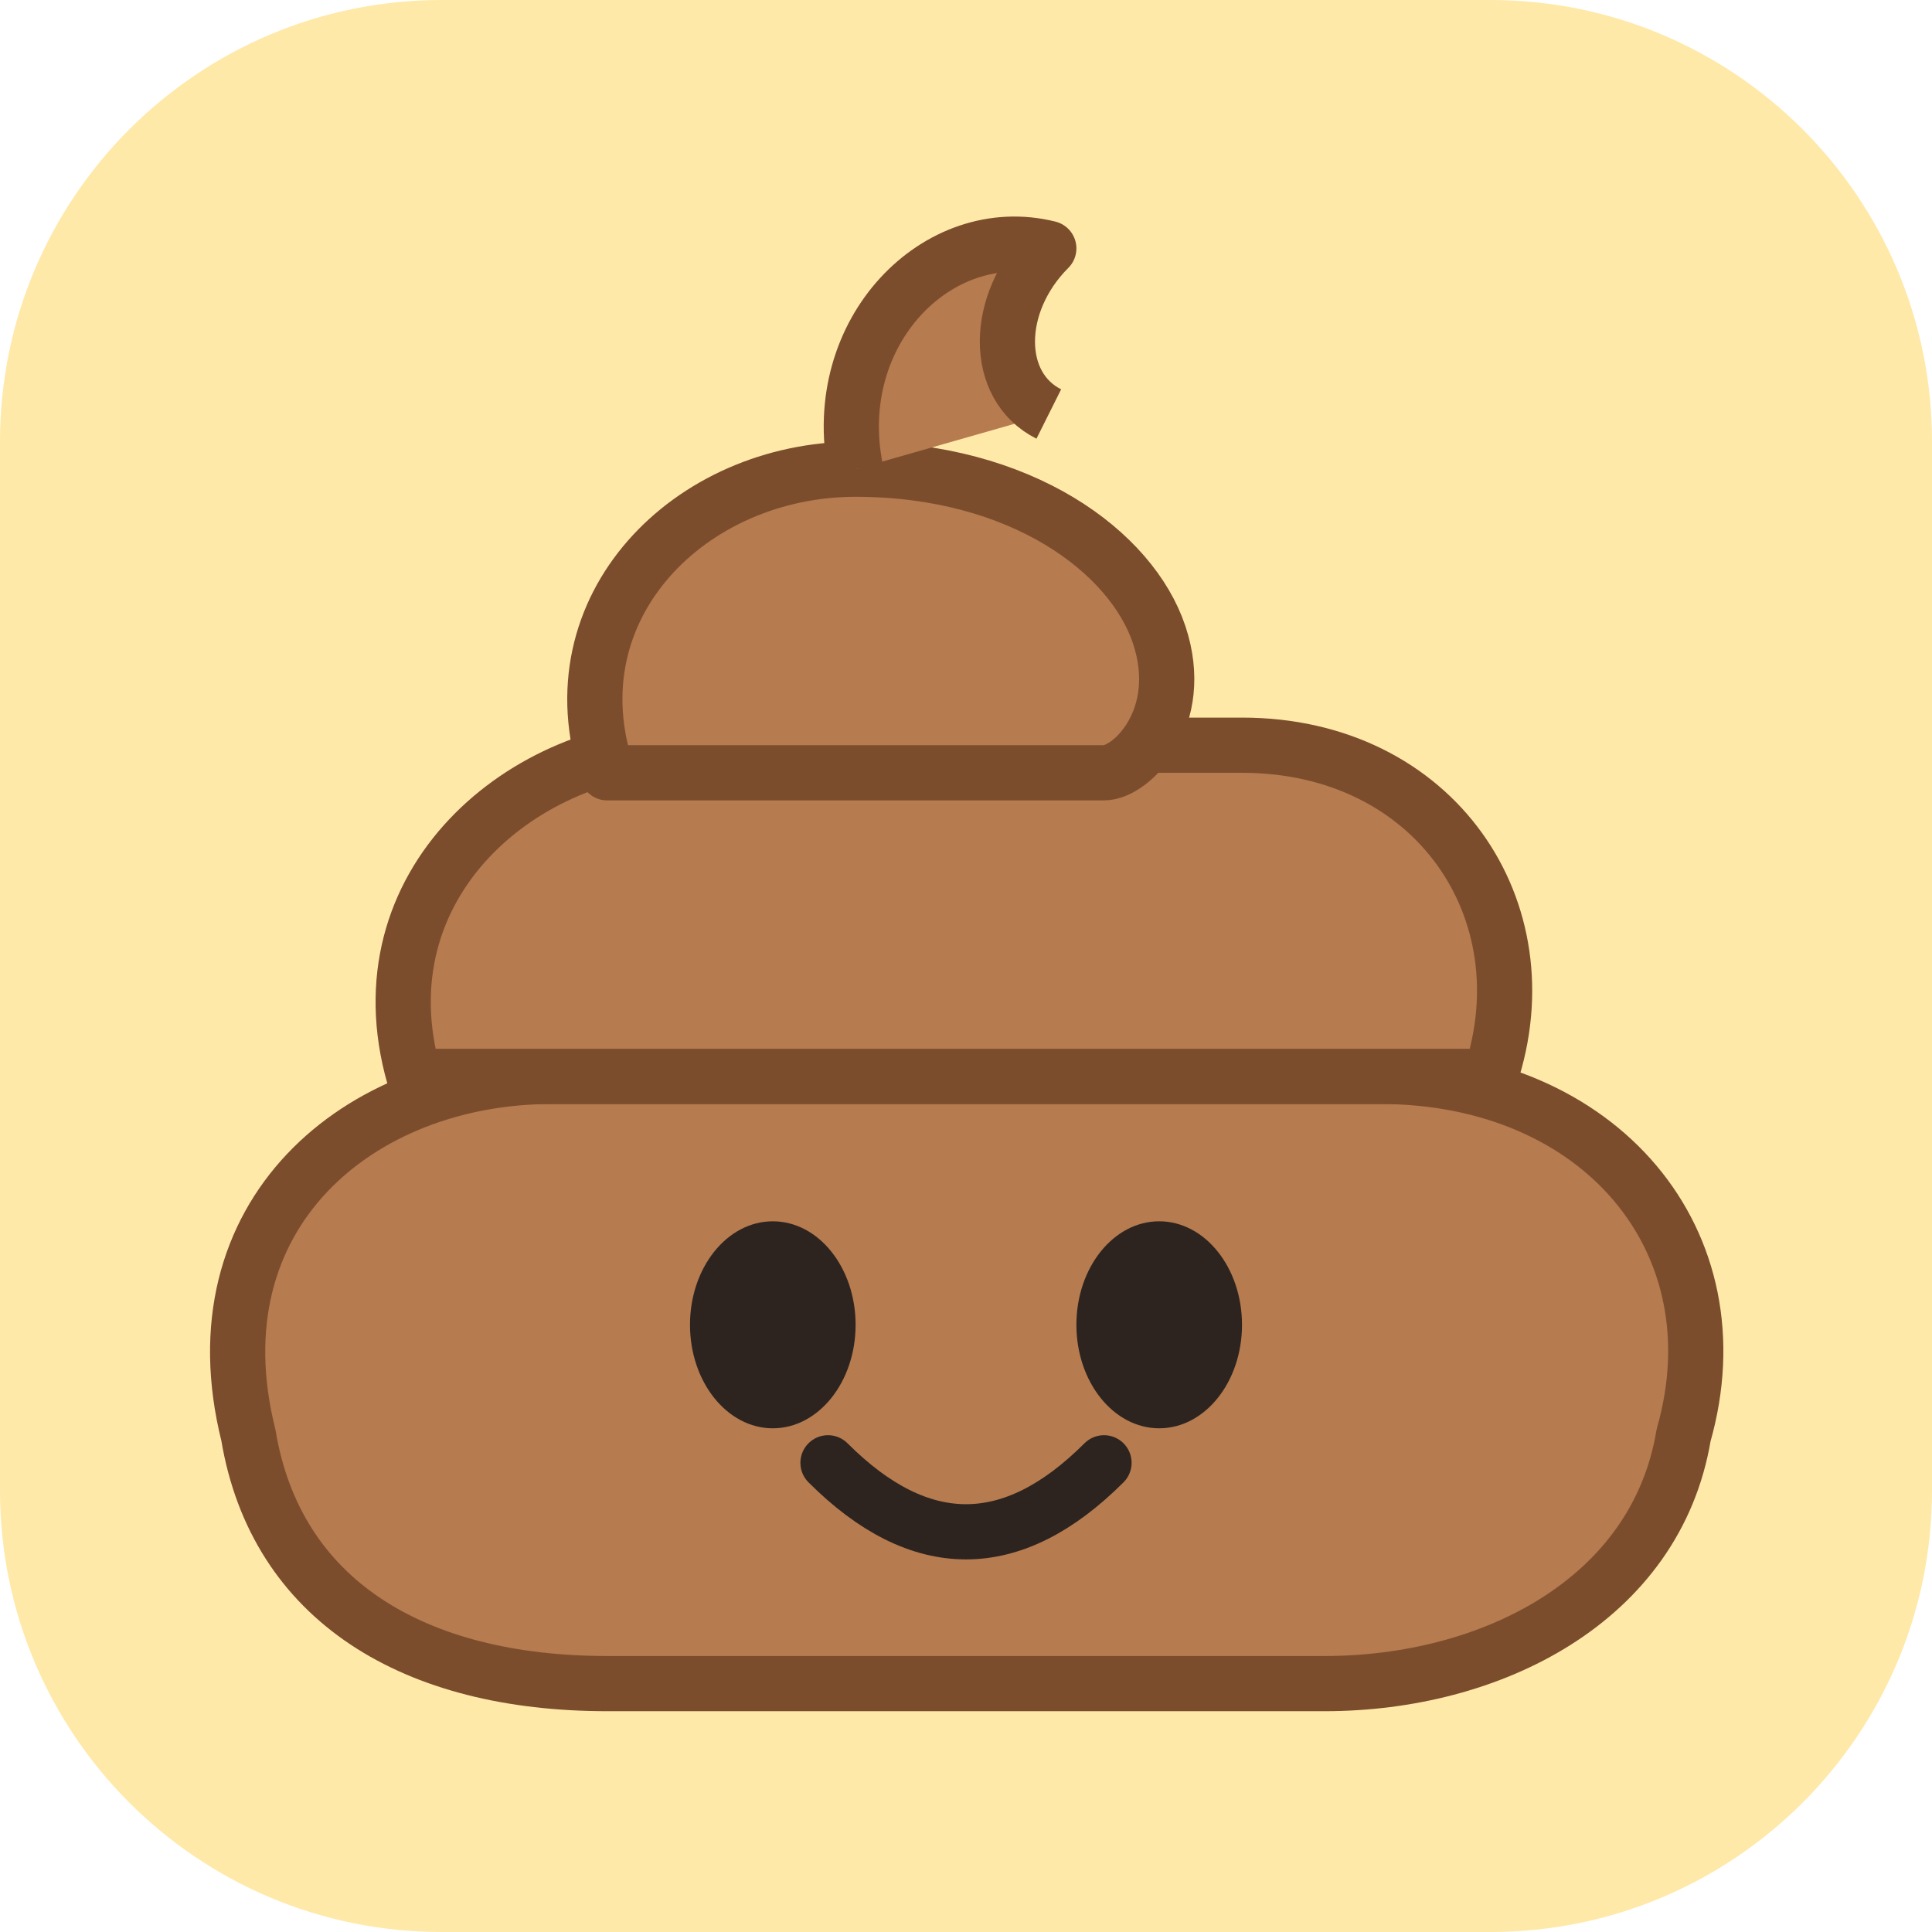
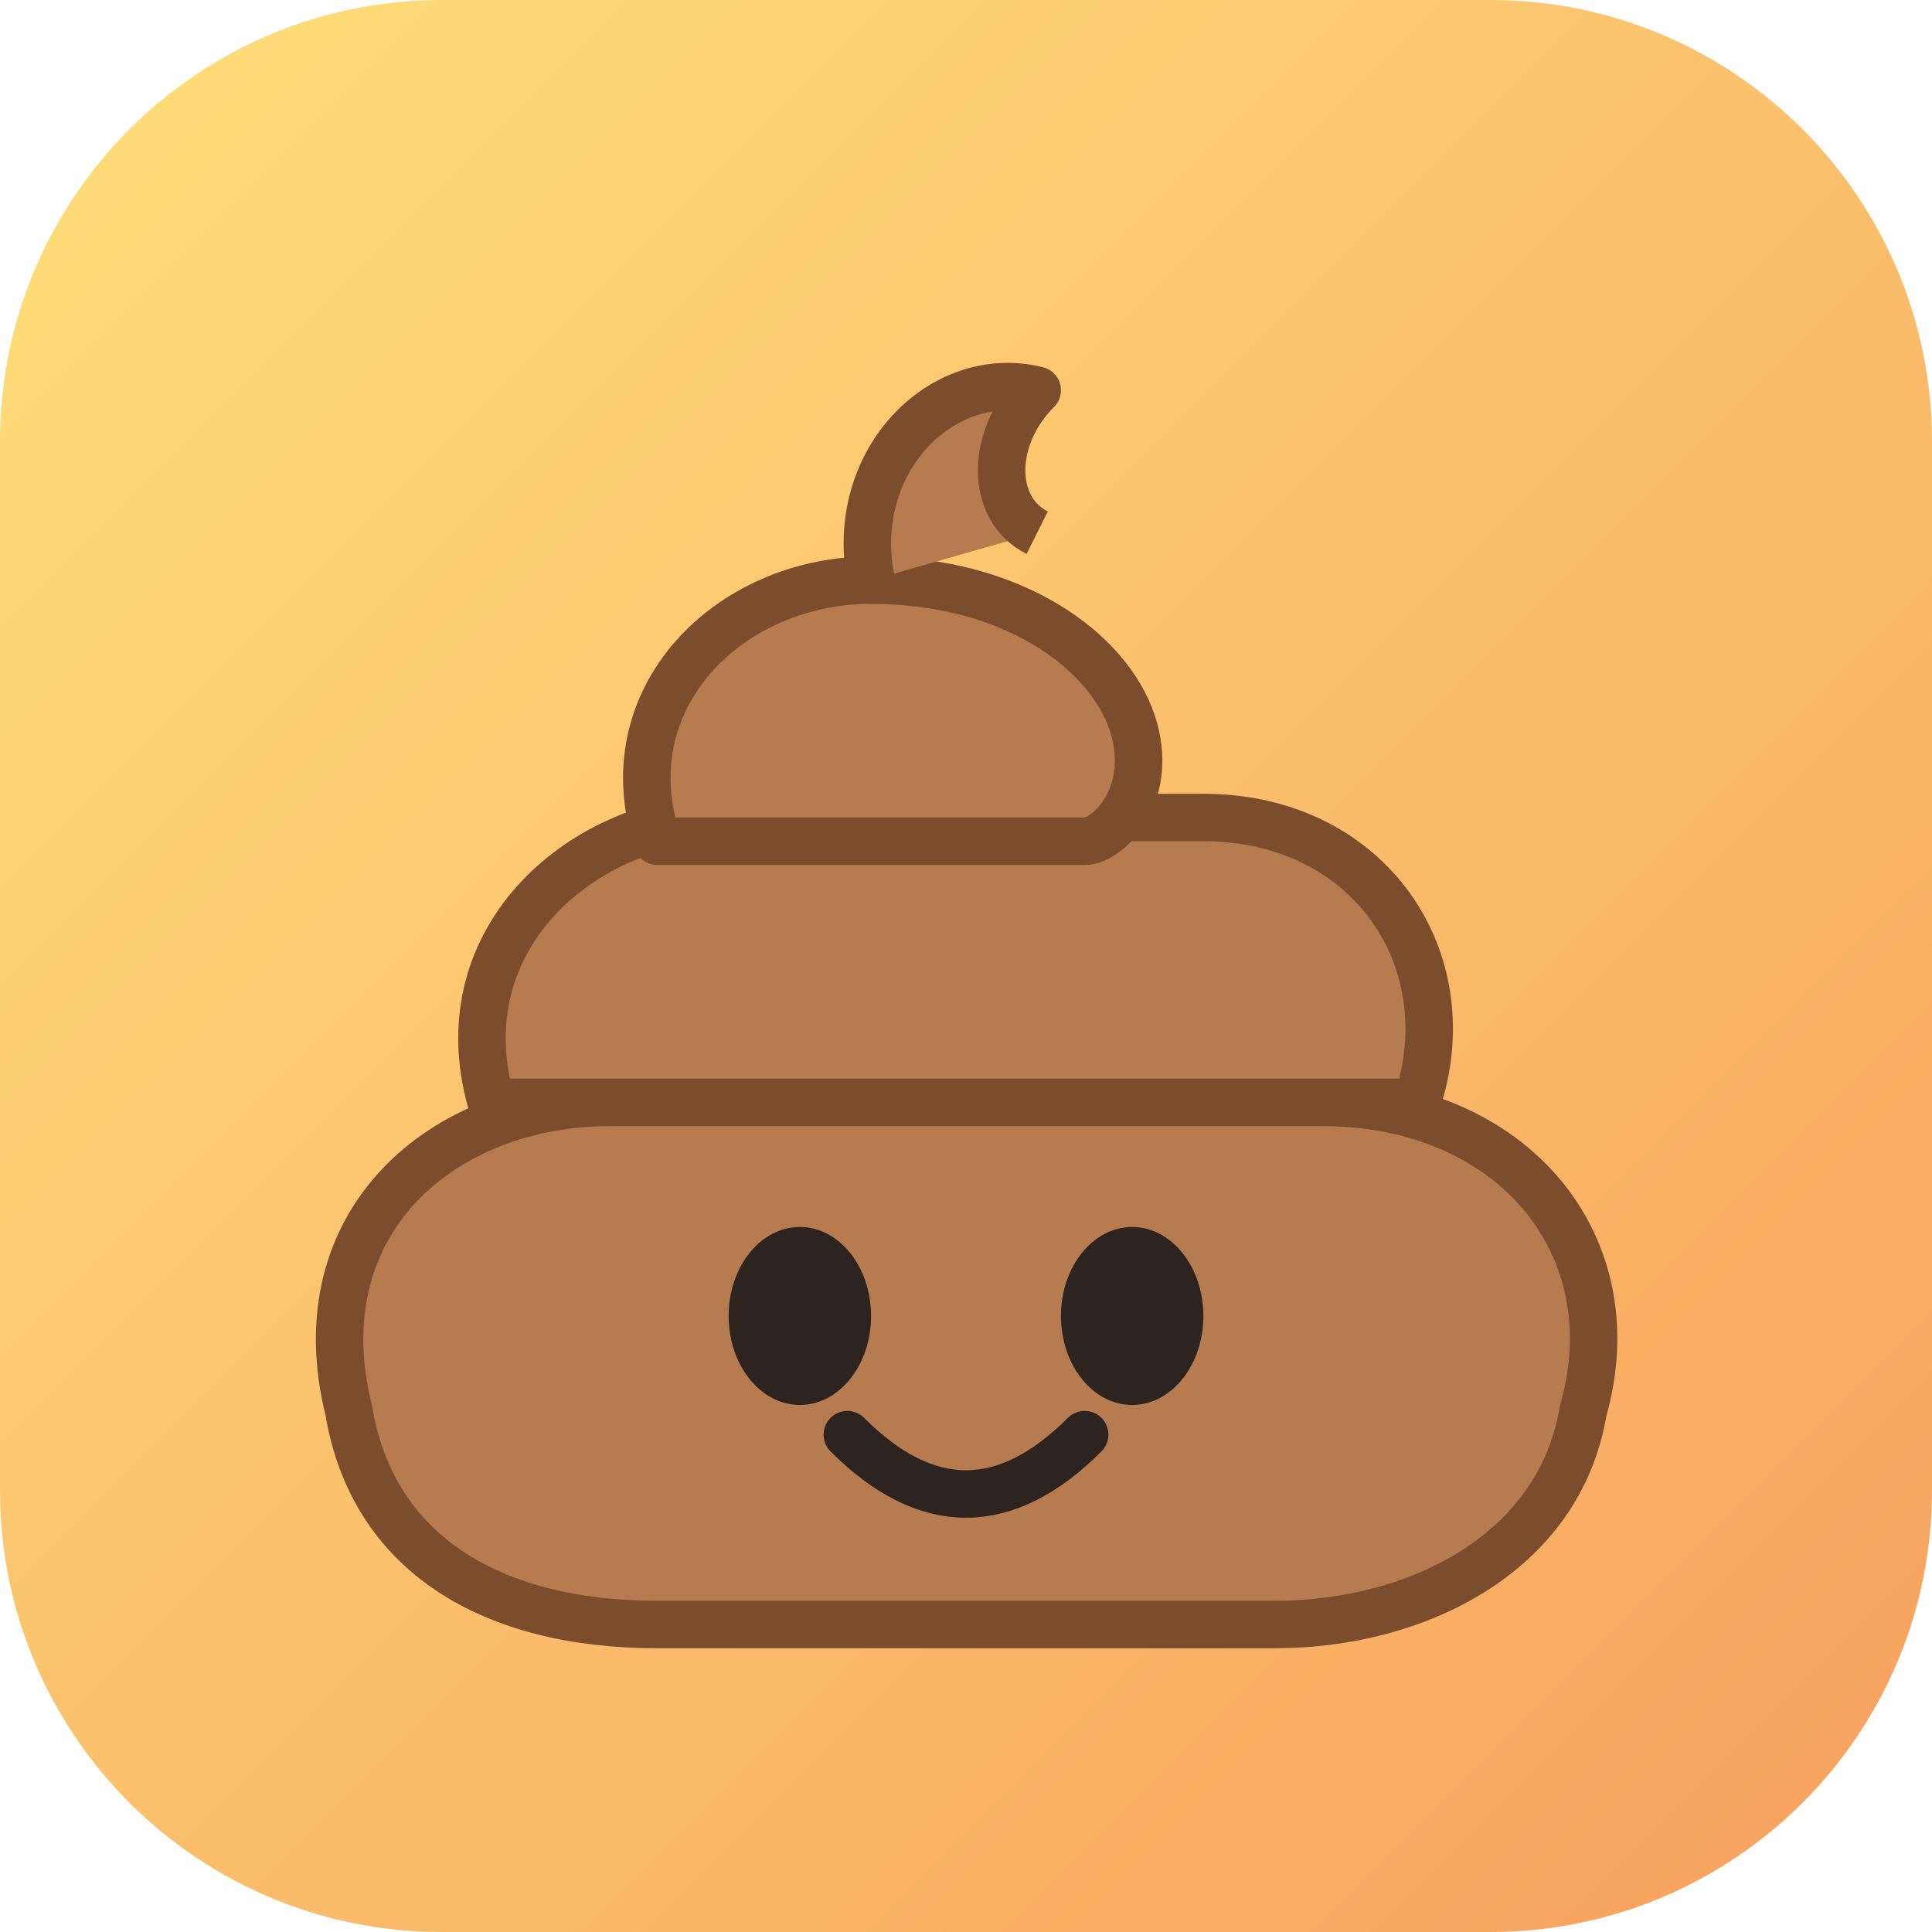
<svg xmlns="http://www.w3.org/2000/svg" viewBox="0 0 140 140">
-   <rect width="140" height="140" rx="32" fill="#ffe9a8" />
-   <g stroke="#7c4d2d" stroke-width="4" stroke-linejoin="round" fill="#b67b4f">
-     <path d="M18 104 C14 88 26 78 40 78 L100 78 C116 78 126 90 122 104 C120 116 108 122 96 122 L44 122 C30 122 20 116 18 104 Z" />
-     <path d="M30 78 C26 64 38 54 50 54 L90 54 C104 54 112 66 108 78 Z" />
-     <path d="M44 56 C40 44 50 34 62 34 C74 34 82 40 84 46 C86 52 82 56 80 56 Z" />
-     <path d="M62 34 C60 24 68 16 76 18 C72 22 72 28 76 30" />
+   <defs>
+     <linearGradient id="g" x1="0" y1="0" x2="1" y2="1">
+       <stop offset="0" stop-color="#ffe07a" />
+       <stop offset="1" stop-color="#f6a05e" />
+     </linearGradient>
+   </defs>
+   <rect width="140" height="140" rx="32" fill="url(#g)" />
+   <g transform="translate(9.8 12.8) scale(0.86)">
+     <g stroke="#7c4d2d" stroke-width="4" stroke-linejoin="round" fill="#b67b4f">
+       <path d="M18 104 C14 88 26 78 40 78 L100 78 C116 78 126 90 122 104 C120 116 108 122 96 122 L44 122 C30 122 20 116 18 104 Z" />
+       <path d="M30 78 C26 64 38 54 50 54 L90 54 C104 54 112 66 108 78 Z" />
+       <path d="M44 56 C40 44 50 34 62 34 C74 34 82 40 84 46 C86 52 82 56 80 56 Z" />
+       <path d="M62 34 C60 24 68 16 76 18 C72 22 72 28 76 30" />
+     </g>
+     <ellipse cx="56" cy="96" rx="6" ry="7.5" fill="#2d2420" />
+     <ellipse cx="84" cy="96" rx="6" ry="7.5" fill="#2d2420" />
+     <path d="M60 106 q10 10 20 0" stroke="#2d2420" stroke-width="4" fill="none" stroke-linecap="round" />
  </g>
-   <ellipse cx="56" cy="96" rx="6" ry="7.5" fill="#2d2420" />
-   <ellipse cx="84" cy="96" rx="6" ry="7.5" fill="#2d2420" />
-   <path d="M60 106 q10 10 20 0" stroke="#2d2420" stroke-width="4" fill="none" stroke-linecap="round" />
</svg>
